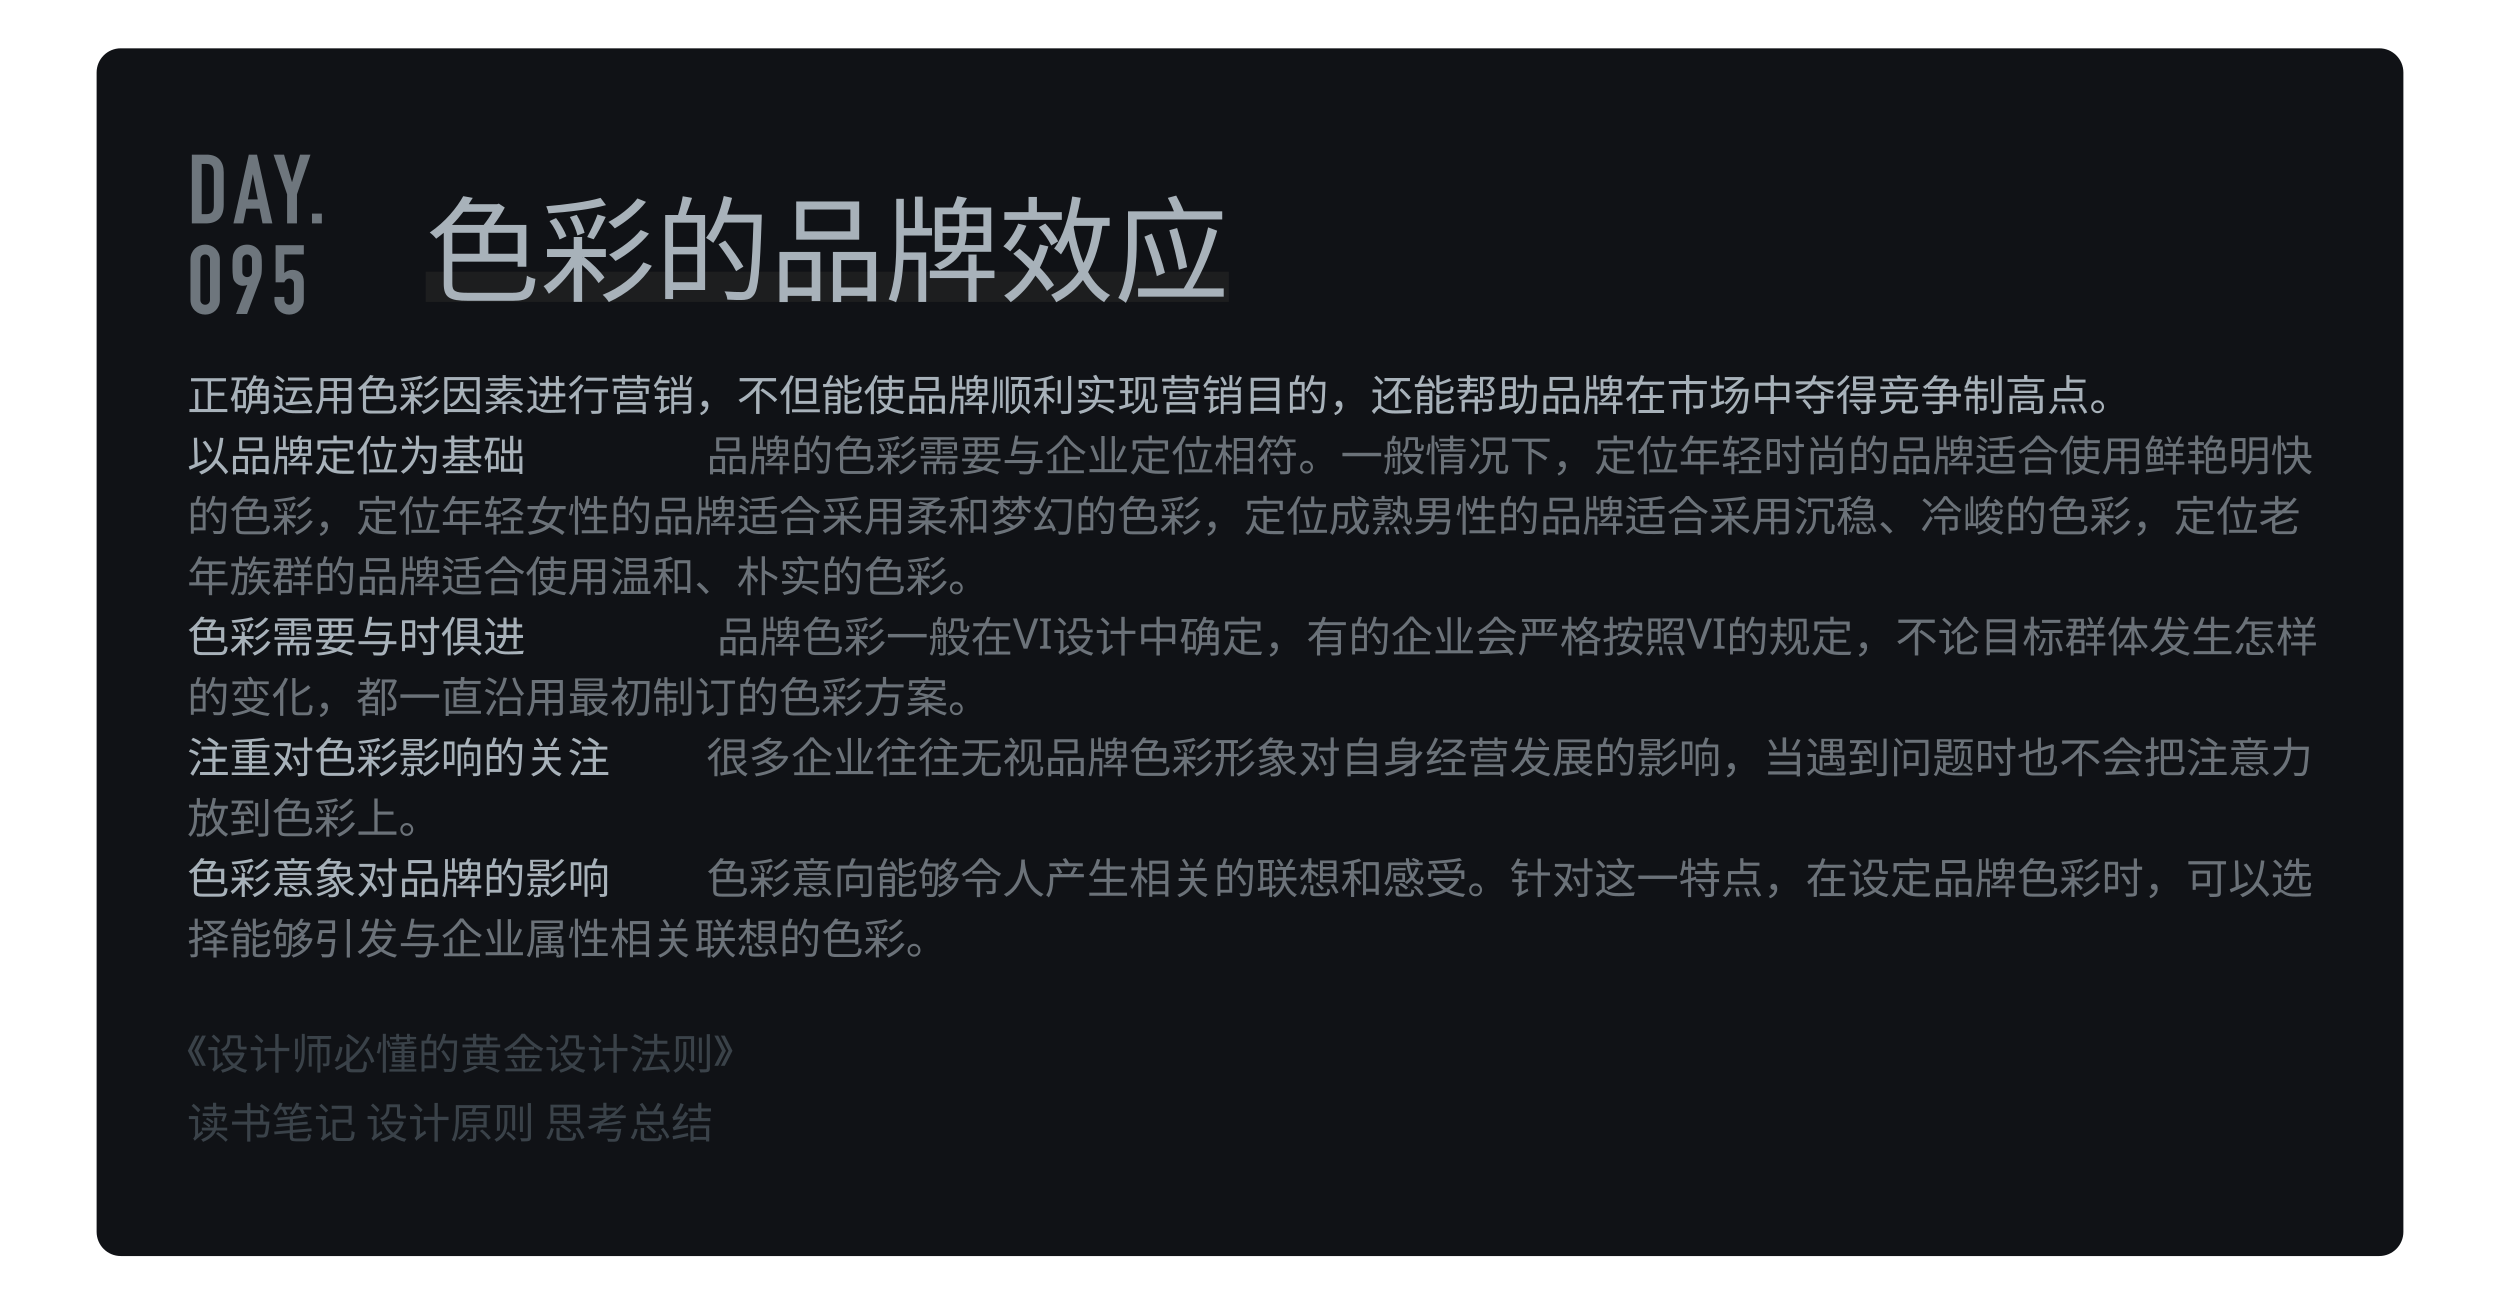
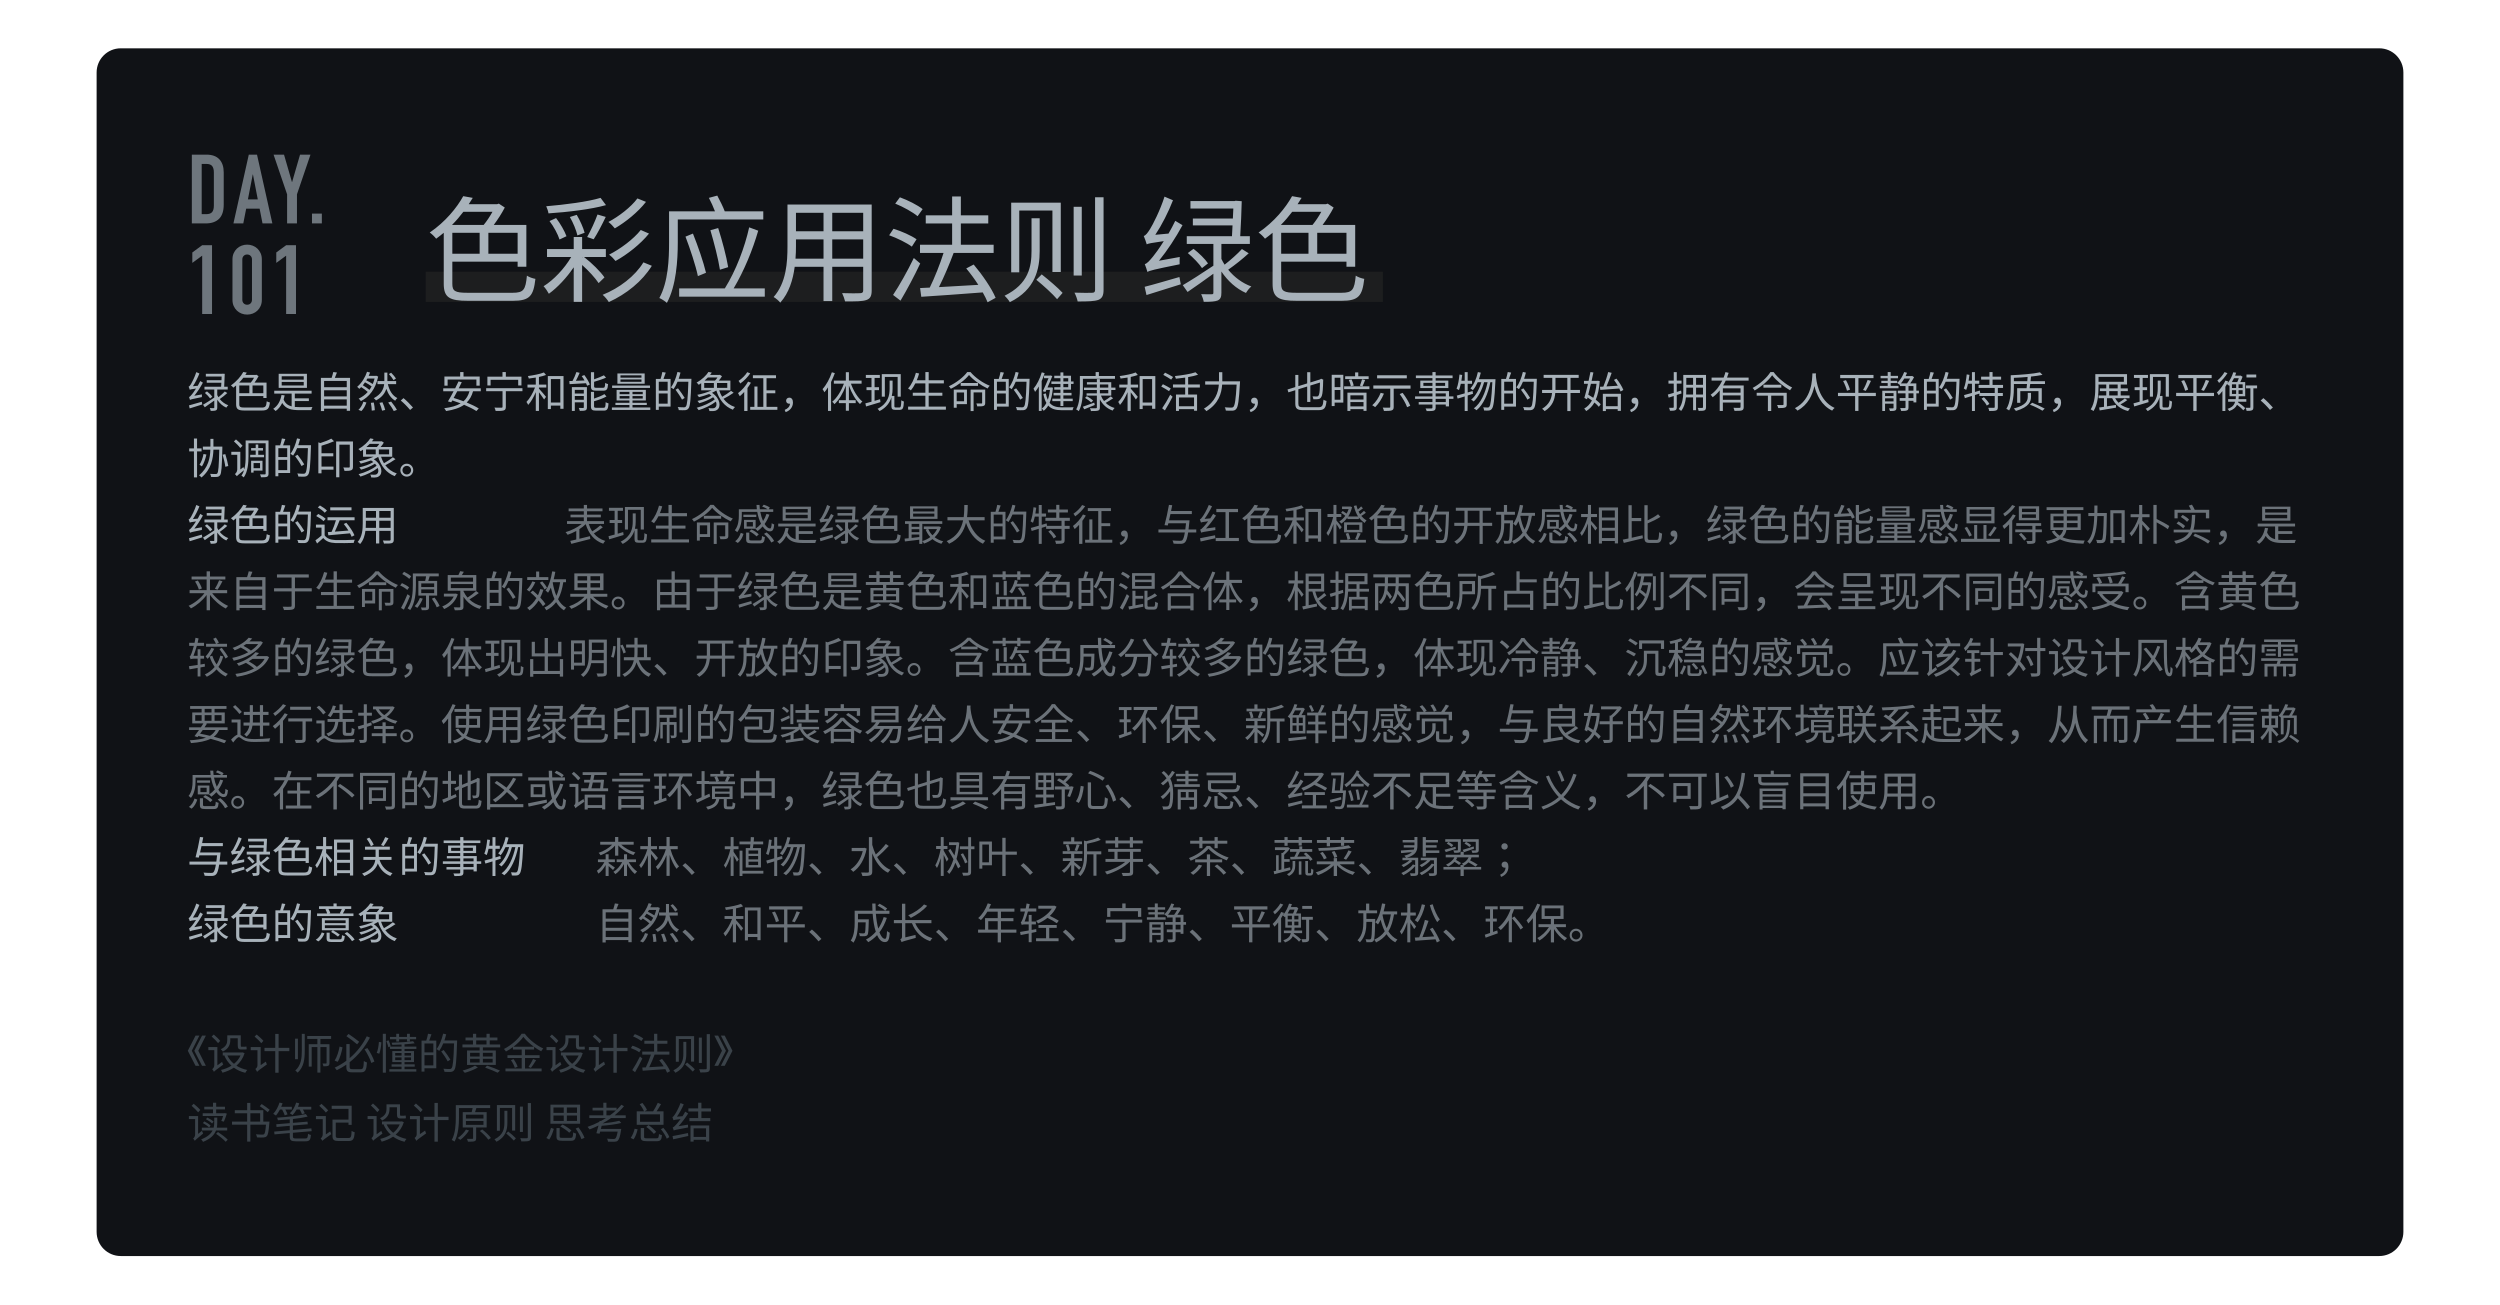
<svg xmlns="http://www.w3.org/2000/svg" width="828px" height="432px" viewBox="0 0 828 432" version="1.1">
-   <g id="95" stroke="none" stroke-width="1" fill="none" fill-rule="evenodd">
+   <g id="101" stroke="none" stroke-width="1" fill="none" fill-rule="evenodd">
    <g id="编组" transform="translate(32, 16)">
      <rect id="矩形" fill="#101216" x="0" y="0" width="764" height="400" rx="8" />
-       <path d="M31.536,58 L31.536,35.216 L36.368,35.216 C38.245,35.216 39.669,35.728 40.64,36.752 C41.611,37.776 42.096,39.227 42.096,41.104 L42.096,51.76 C42.096,53.893 41.579,55.467 40.544,56.48 C39.509,57.493 38.021,58 36.08,58 L31.536,58 Z M34.8,38.288 L34.8,54.928 L36.304,54.928 C37.221,54.928 37.872,54.699 38.256,54.24 C38.64,53.781 38.832,53.061 38.832,52.08 L38.832,41.104 C38.832,40.208 38.651,39.515 38.288,39.024 C37.925,38.533 37.264,38.288 36.304,38.288 L34.8,38.288 Z M53.376,50.032 L51.776,41.776 L51.712,41.776 L50.112,50.032 L53.376,50.032 Z M45.312,58 L50.4,35.216 L53.12,35.216 L58.208,58 L54.944,58 L53.984,53.104 L49.536,53.104 L48.576,58 L45.312,58 Z M63.088,58 L63.088,48.368 L58.608,35.216 L62.064,35.216 L64.688,44.272 L64.752,44.272 L67.376,35.216 L70.832,35.216 L66.352,48.368 L66.352,58 L63.088,58 Z M71.328,58 L71.328,54.736 L74.592,54.736 L74.592,58 L71.328,58 Z M31.088,69.92 C31.088,69.152 31.221,68.469 31.488,67.872 C31.755,67.275 32.112,66.763 32.56,66.336 C33.008,65.909 33.525,65.584 34.112,65.36 C34.699,65.136 35.312,65.024 35.952,65.024 C36.592,65.024 37.205,65.136 37.792,65.36 C38.379,65.584 38.896,65.909 39.344,66.336 C39.792,66.763 40.149,67.275 40.416,67.872 C40.683,68.469 40.816,69.152 40.816,69.92 L40.816,83.296 C40.816,84.064 40.683,84.747 40.416,85.344 C40.149,85.941 39.792,86.453 39.344,86.88 C38.896,87.307 38.379,87.632 37.792,87.856 C37.205,88.08 36.592,88.192 35.952,88.192 C35.312,88.192 34.699,88.08 34.112,87.856 C33.525,87.632 33.008,87.307 32.56,86.88 C32.112,86.453 31.755,85.941 31.488,85.344 C31.221,84.747 31.088,84.064 31.088,83.296 L31.088,69.92 Z M34.352,83.296 C34.352,83.765 34.501,84.155 34.8,84.464 C35.099,84.773 35.483,84.928 35.952,84.928 C36.421,84.928 36.805,84.773 37.104,84.464 C37.403,84.155 37.552,83.765 37.552,83.296 L37.552,69.92 C37.552,69.451 37.403,69.061 37.104,68.752 C36.805,68.443 36.421,68.288 35.952,68.288 C35.483,68.288 35.099,68.443 34.8,68.752 C34.501,69.061 34.352,69.451 34.352,69.92 L34.352,83.296 Z M46.176,88 L49.888,78.432 L49.824,78.368 C49.717,78.453 49.552,78.523 49.328,78.576 C49.104,78.629 48.811,78.656 48.448,78.656 C47.872,78.656 47.339,78.517 46.848,78.24 C46.357,77.963 45.973,77.611 45.696,77.184 C45.547,76.971 45.429,76.741 45.344,76.496 C45.259,76.251 45.195,75.936 45.152,75.552 C45.099,75.232 45.06,74.842 45.036,74.381 L45.024,74.096 C45.008,73.656 44.998,73.129 44.994,72.515 L44.992,71.872 C44.992,71.232 45,70.69 45.016,70.246 L45.024,70.032 C45.041,69.648 45.072,69.308 45.116,69.013 L45.152,68.8 C45.195,68.48 45.264,68.203 45.36,67.968 C45.456,67.733 45.579,67.488 45.728,67.232 C46.155,66.528 46.725,65.984 47.44,65.6 C48.155,65.216 48.96,65.024 49.856,65.024 C50.752,65.024 51.552,65.221 52.256,65.616 C52.96,66.011 53.525,66.549 53.952,67.232 C54.101,67.488 54.229,67.733 54.336,67.968 C54.443,68.203 54.528,68.48 54.592,68.8 C54.635,69.141 54.667,69.552 54.688,70.032 L54.704,70.476 C54.715,70.873 54.72,71.339 54.72,71.872 L54.714,72.71 C54.709,73.052 54.7,73.354 54.688,73.616 L54.657,74.133 C54.639,74.375 54.618,74.592 54.592,74.784 C54.528,75.125 54.459,75.429 54.384,75.696 C54.309,75.963 54.219,76.245 54.112,76.544 L49.824,88 L46.176,88 Z M48.256,74.144 C48.256,74.635 48.416,75.029 48.736,75.328 C49.056,75.627 49.429,75.776 49.856,75.776 C50.283,75.776 50.656,75.627 50.976,75.328 C51.296,75.029 51.456,74.635 51.456,74.144 L51.456,69.92 C51.456,69.429 51.296,69.035 50.976,68.736 C50.656,68.437 50.283,68.288 49.856,68.288 C49.429,68.288 49.056,68.437 48.736,68.736 C48.416,69.035 48.256,69.429 48.256,69.92 L48.256,74.144 Z M68.624,65.216 L68.624,68.288 L62.16,68.288 L62.16,74.432 C62.459,74.133 62.843,73.883 63.312,73.68 C63.781,73.477 64.304,73.376 64.88,73.376 C65.989,73.376 66.891,73.712 67.584,74.384 C68.277,75.056 68.624,76.064 68.624,77.408 L68.624,83.296 C68.624,84.064 68.491,84.747 68.224,85.344 C67.957,85.941 67.6,86.453 67.152,86.88 C66.704,87.307 66.187,87.632 65.6,87.856 C65.013,88.08 64.4,88.192 63.76,88.192 C63.12,88.192 62.507,88.08 61.92,87.856 C61.333,87.632 60.816,87.307 60.368,86.88 C59.92,86.453 59.563,85.941 59.296,85.344 C59.029,84.747 58.896,84.064 58.896,83.296 L58.896,82.336 L62.16,82.336 L62.16,83.168 C62.16,83.723 62.315,84.155 62.624,84.464 C62.933,84.773 63.333,84.928 63.824,84.928 C64.315,84.928 64.693,84.779 64.96,84.48 C65.227,84.181 65.36,83.765 65.36,83.232 L65.36,77.888 C65.36,77.44 65.216,77.056 64.928,76.736 C64.64,76.416 64.272,76.256 63.824,76.256 C63.547,76.256 63.312,76.304 63.12,76.4 C62.928,76.496 62.768,76.608 62.64,76.736 C62.512,76.864 62.416,77.003 62.352,77.152 L62.16,77.504 L62.16,77.504 L59.28,77.504 L59.28,65.216 L68.624,65.216 Z" id="DAY.095" fill="#6E767D" fill-rule="nonzero" />
+       <path d="M31.536,58 L31.536,35.216 L36.368,35.216 C38.245,35.216 39.669,35.728 40.64,36.752 C41.611,37.776 42.096,39.227 42.096,41.104 L42.096,51.76 C42.096,53.893 41.579,55.467 40.544,56.48 C39.509,57.493 38.021,58 36.08,58 L31.536,58 Z M34.8,38.288 L34.8,54.928 L36.304,54.928 C37.221,54.928 37.872,54.699 38.256,54.24 C38.64,53.781 38.832,53.061 38.832,52.08 L38.832,41.104 C38.832,40.208 38.651,39.515 38.288,39.024 C37.925,38.533 37.264,38.288 36.304,38.288 L34.8,38.288 Z M53.376,50.032 L51.776,41.776 L51.712,41.776 L50.112,50.032 L53.376,50.032 Z M45.312,58 L50.4,35.216 L53.12,35.216 L58.208,58 L54.944,58 L53.984,53.104 L49.536,53.104 L48.576,58 L45.312,58 Z M63.088,58 L63.088,48.368 L58.608,35.216 L62.064,35.216 L64.688,44.272 L64.752,44.272 L67.376,35.216 L70.832,35.216 L66.352,48.368 L66.352,58 L63.088,58 Z M71.328,58 L71.328,54.736 L74.592,54.736 L74.592,58 L71.328,58 Z M34.96,88 L34.96,68.672 L31.696,71.072 L31.696,67.616 L34.96,65.216 L38.224,65.216 L38.224,88 L34.96,88 Z M44.992,69.92 C44.992,69.152 45.125,68.469 45.392,67.872 C45.659,67.275 46.016,66.763 46.464,66.336 C46.912,65.909 47.429,65.584 48.016,65.36 C48.603,65.136 49.216,65.024 49.856,65.024 C50.496,65.024 51.109,65.136 51.696,65.36 C52.283,65.584 52.8,65.909 53.248,66.336 C53.696,66.763 54.053,67.275 54.32,67.872 C54.587,68.469 54.72,69.152 54.72,69.92 L54.72,83.296 C54.72,84.064 54.587,84.747 54.32,85.344 C54.053,85.941 53.696,86.453 53.248,86.88 C52.8,87.307 52.283,87.632 51.696,87.856 C51.109,88.08 50.496,88.192 49.856,88.192 C49.216,88.192 48.603,88.08 48.016,87.856 C47.429,87.632 46.912,87.307 46.464,86.88 C46.016,86.453 45.659,85.941 45.392,85.344 C45.125,84.747 44.992,84.064 44.992,83.296 L44.992,69.92 Z M48.256,83.296 C48.256,83.765 48.405,84.155 48.704,84.464 C49.003,84.773 49.387,84.928 49.856,84.928 C50.325,84.928 50.709,84.773 51.008,84.464 C51.307,84.155 51.456,83.765 51.456,83.296 L51.456,69.92 C51.456,69.451 51.307,69.061 51.008,68.752 C50.709,68.443 50.325,68.288 49.856,68.288 C49.387,68.288 49.003,68.443 48.704,68.752 C48.405,69.061 48.256,69.451 48.256,69.92 L48.256,83.296 Z M62.768,88 L62.768,68.672 L59.504,71.072 L59.504,67.616 L62.768,65.216 L66.032,65.216 L66.032,88 L62.768,88 Z" id="DAY.101" fill="#6E767D" fill-rule="nonzero" />
    </g>
-     <rect id="矩形" fill="#1D1E1F" x="141" y="90" width="266" height="10" />
-     <text id="色彩的品牌效应" font-family="PingFangSC-Semibold, PingFang SC" font-size="38" font-weight="500" line-spacing="38" fill="#A8B2BA">
-       <tspan x="141" y="97">色彩的品牌效应</tspan>
+     <rect id="矩形" fill="#1D1E1F" x="141" y="90" width="317" height="10" />
+     <text id="色彩应用法则-绿色" font-family="PingFangSC-Semibold, PingFang SC" font-size="38" font-weight="500" line-spacing="38" fill="#A8B2BA">
+       <tspan x="141" y="97">色彩应用法则 绿色</tspan>
    </text>
-     <text id="正确运用色彩因素进行营销，不但能使品牌顺" font-family="PingFangSC-Regular, PingFang SC" font-size="14" font-weight="normal" line-spacing="20" fill="#A8B2BA">
-       <tspan x="62" y="136">正确运用色彩因素进行营销，不但能使品牌顺利实现营销目的，还能帮助品牌在市场中夺得竞争制高点。</tspan>
-       <tspan x="62" y="156" font-family="PingFangSC-Medium, PingFang SC" font-weight="400">以品牌定位为基础</tspan>
-       <tspan x="174" y="156">           </tspan>
-       <tspan x="234" y="156" fill-opacity="0.6">品牌的色彩需要与企业定位相符。一般情况下，定位年轻时尚的品牌适合使用鲜艳明快</tspan>
-       <tspan x="62" y="176" fill-opacity="0.6">的色彩，定位年轻女性的品牌适合采用柔和梦幻的色彩，定位成熟男性的品牌适合采用沉稳、冷峻的色彩，定位老</tspan>
-       <tspan x="62" y="196" fill-opacity="0.6">年族群的品牌适合使用温和、朴实的色彩。</tspan>
-       <tspan x="328" y="196" />
-       <tspan x="62" y="216" font-family="PingFangSC-Medium, PingFang SC" font-weight="400">色彩需要与时俱进</tspan>
-       <tspan x="174" y="216">           </tspan>
-       <tspan x="237.472" y="216" fill-opacity="0.6">品牌色彩一般在VI设计中确定，有的企业会严格按照VI的规定，不论目标群体发生怎样</tspan>
-       <tspan x="62" y="236" fill-opacity="0.6">的变化，都一直沿用最初制订的色彩方案。</tspan>
-       <tspan x="328" y="236" />
-       <tspan x="62" y="256" font-family="PingFangSC-Medium, PingFang SC" font-weight="400">注重对色彩影响的关注</tspan>
-       <tspan x="202" y="256">     </tspan>
-       <tspan x="234" y="256" fill-opacity="0.6">很多企业往往无视品牌色彩形象对自身经营发展的影响，当遇到问题时也不会把注意力</tspan>
-       <tspan x="62" y="276" fill-opacity="0.6">放到色彩上。</tspan>
-       <tspan x="146" y="276" />
-       <tspan x="62" y="296" font-family="PingFangSC-Medium, PingFang SC" font-weight="400">色彩意象对品牌的影响</tspan>
-       <tspan x="202" y="296">    </tspan>
-       <tspan x="234" y="296" fill-opacity="0.6">色彩意向能够令人产生相关的联想和感受。针对这一特点，在设定品牌色彩时，可以选</tspan>
-       <tspan x="62" y="316" fill-opacity="0.6">择能够引发与企业属性相关联想的色彩。</tspan>
+     <text id="绿色是自然、安宁和能量的象征，体现生命的" font-family="PingFangSC-Regular, PingFang SC" font-size="14" font-weight="normal" line-spacing="22" fill="#A8B2BA">
+       <tspan x="62" y="135">绿色是自然、安宁和能量的象征，体现生命的健康和活力，也暗示事物的开始，拥有令人平静的特质，展现平衡、</tspan>
+       <tspan x="62" y="157">协调的印象。</tspan>
+       <tspan x="62" y="179" font-family="PingFangSC-Medium, PingFang SC" font-weight="400">绿色的运用</tspan>
+       <tspan x="132" y="179">          </tspan>
+       <tspan x="186.923" y="179" fill-opacity="0.6"> 表现生命感是绿色最大的特征，与红色和橙色的开放感相比，绿色的能量感显得更加朴实，是</tspan>
+       <tspan x="62" y="201" fill-opacity="0.6">来自于生命源泉的效果。由于绿色是黄色和蓝色的混合体，根据两色所占的比例不同，会呈现不同的感受。含黄色</tspan>
+       <tspan x="62" y="223" fill-opacity="0.6">较多的绿色，体现出明快、开放的印象。含蓝色成分较多的绿色，体现冷静、沉稳的感觉。应该针对设计风格的需</tspan>
+       <tspan x="62" y="245" fill-opacity="0.6">要进行选择。使用绿色印刷的包装容易给人安全、环保、新鲜的感觉，与良好的自然环境联系起来，从而产生信赖</tspan>
+       <tspan x="62" y="267" fill-opacity="0.6">感。在不同的地区或语言环境中，绿色也具有野心、猜忌、经验不足等含义，不可以盲目使用。</tspan>
+       <tspan x="650" y="267" />
+       <tspan x="62" y="289" font-family="PingFangSC-Medium, PingFang SC" font-weight="400">与绿色相关的事物</tspan>
+       <tspan x="174" y="289">     </tspan>
+       <tspan x="197.31" y="289" fill-opacity="0.6">森林、植物、水、树叶、新芽、茶、蔬菜、翡翠；</tspan>
+       <tspan x="62" y="311" font-family="PingFangSC-Medium, PingFang SC" font-weight="400">绿色的意象</tspan>
+       <tspan x="132" y="311">              </tspan>
+       <tspan x="197.268" y="311" fill-opacity="0.6">自然、和平、成长、年轻、宁静、平衡、放松、环保。</tspan>
    </text>
    <text id="《设计师必懂的黄金设计法则》-读书笔记" font-family="PingFangSC-Regular, PingFang SC" font-size="14" font-weight="normal" line-spacing="24" fill="#3A4249">
      <tspan x="62" y="353">《设计师必懂的黄金设计法则》     </tspan>
      <tspan x="62" y="377">读书笔记 设计原则 思考总结</tspan>
    </text>
  </g>
</svg>
